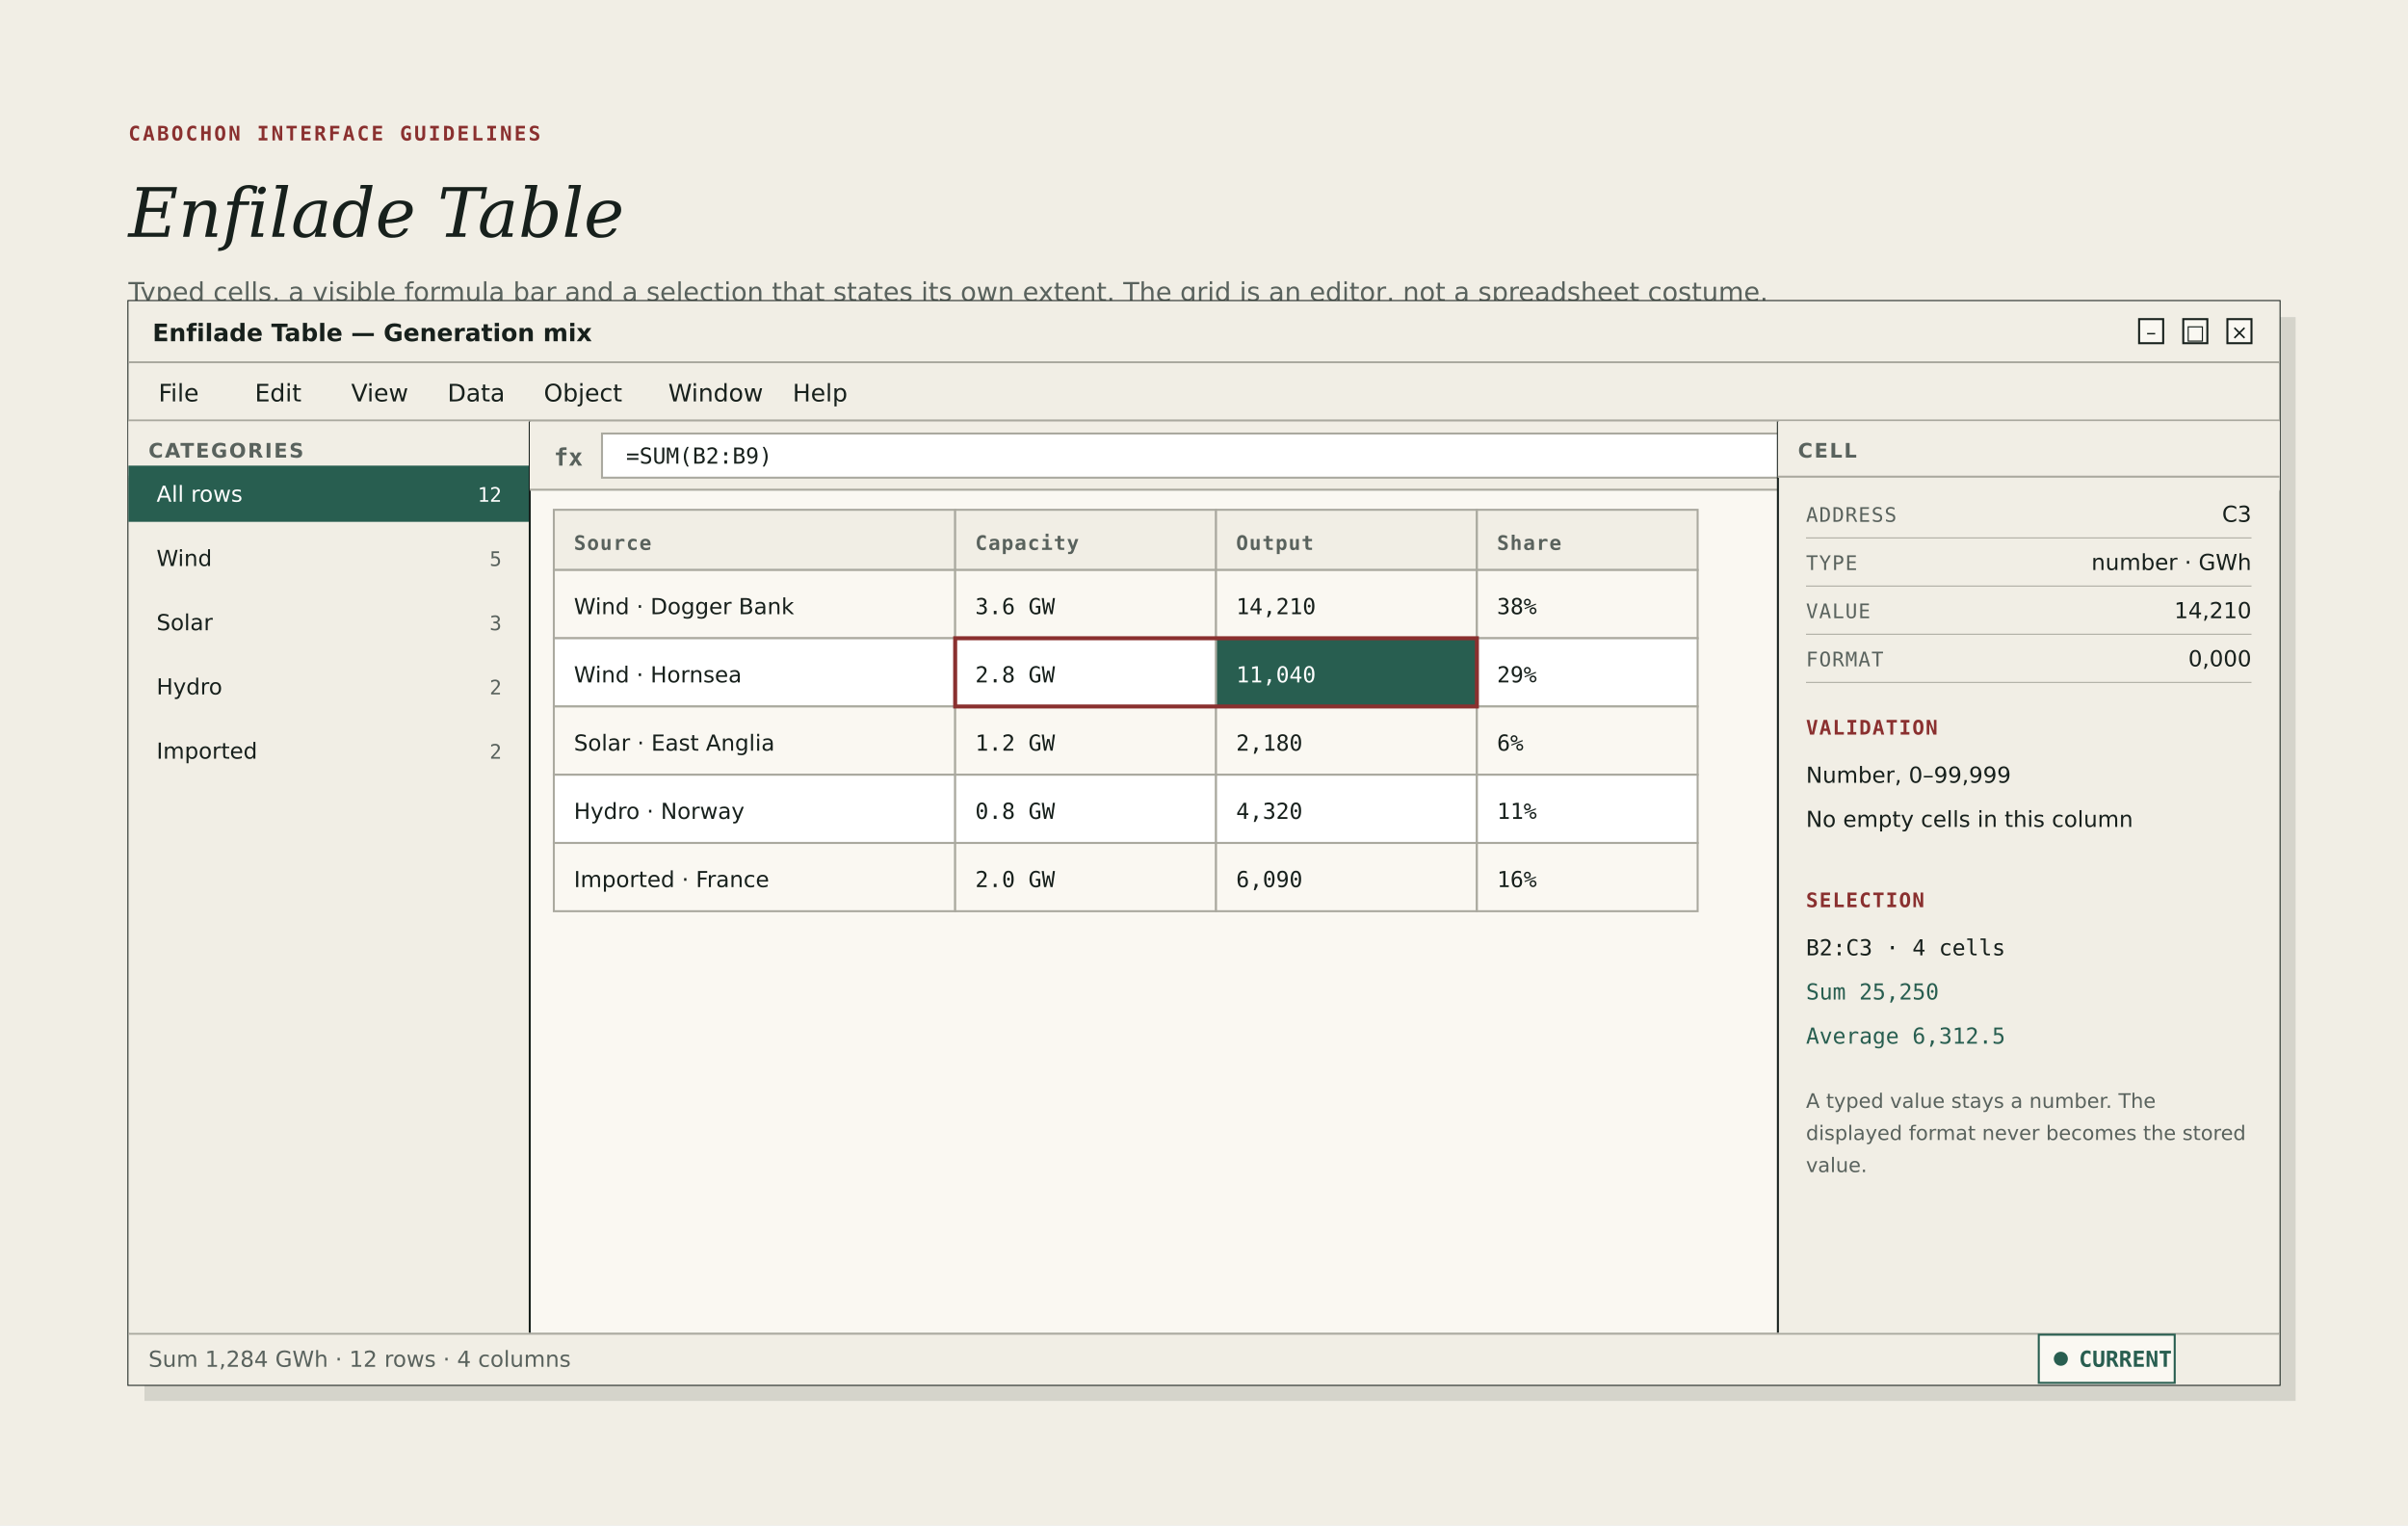
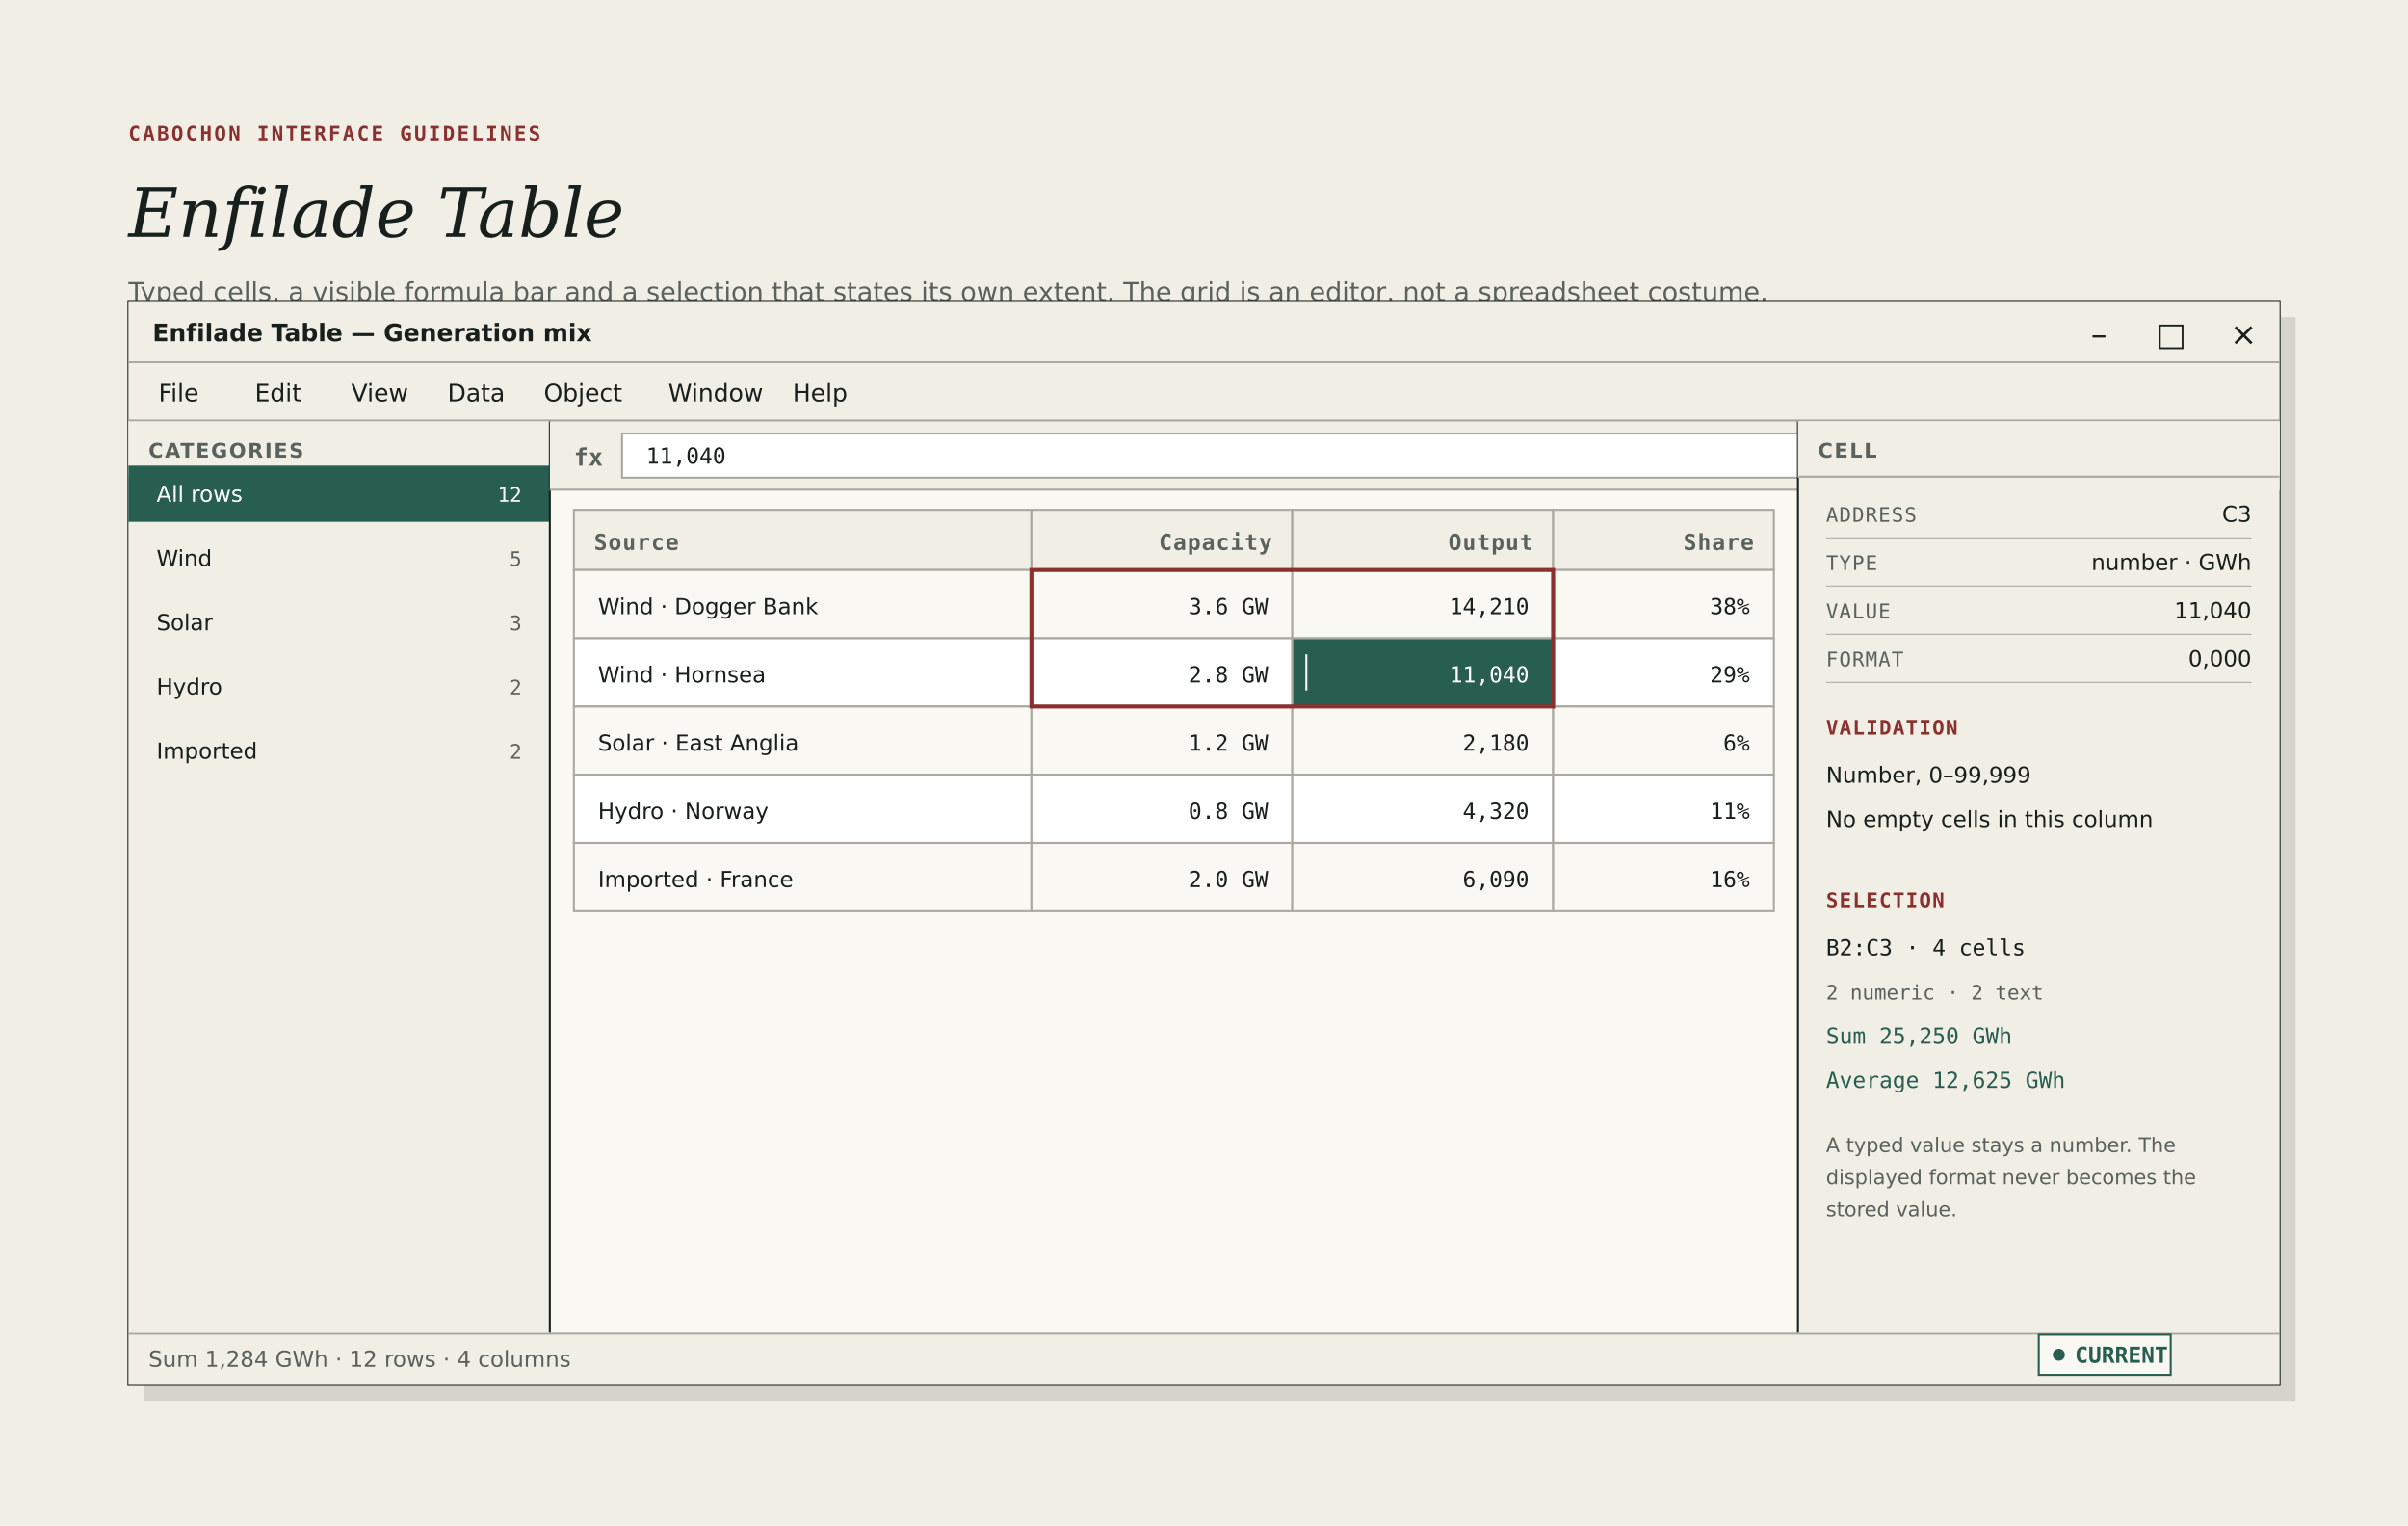
<svg xmlns="http://www.w3.org/2000/svg" viewBox="0 0 1200 760" width="1200" height="760" role="img" aria-labelledby="title desc">
  <rect width="1200" height="760" fill="#F1EEE5" />
  <text x="64" y="70" fill="#8A302F" font-family="'DejaVu Sans Mono', 'Liberation Mono', monospace" font-size="10" font-weight="bold" text-anchor="start" font-style="normal" letter-spacing="1.1">CABOCHON INTERFACE GUIDELINES</text>
  <text x="64" y="118" fill="#17201C" font-family="Georgia, 'DejaVu Serif', 'Times New Roman', serif" font-size="34" font-weight="normal" text-anchor="start" font-style="italic">Enfilade Table</text>
  <text x="64" y="150" fill="#59625D" font-family="'DejaVu Sans', 'Liberation Sans', Arial, sans-serif" font-size="13" font-weight="normal" text-anchor="start" font-style="normal">Typed cells, a visible formula bar and a selection that states its own extent. The grid is an editor, not a spreadsheet costume.</text>
  <rect x="72" y="158" width="1072" height="540" fill="#17201C20" stroke-width="1" rx="0" />
  <rect x="64" y="150" width="1072" height="540" fill="#FAF8F2" stroke="#17201C" stroke-width="1" rx="0" />
  <rect x="64" y="150" width="1072" height="31" fill="#F1EEE5" stroke-width="1" rx="0" />
  <line x1="64" y1="180.5" x2="1136" y2="180.5" stroke="#AAA99F" stroke-width="1" />
  <text x="76" y="170" fill="#17201C" font-family="'DejaVu Sans', 'Liberation Sans', Arial, sans-serif" font-size="12" font-weight="bold" text-anchor="start" font-style="normal">Enfilade Table — Generation mix</text>
-   <rect x="1066" y="159" width="12" height="12" fill="#FAF8F2" stroke="#17201C" stroke-width="1" rx="0" />
-   <text x="1072" y="169" fill="#17201C" font-family="'DejaVu Sans', 'Liberation Sans', Arial, sans-serif" font-size="10" font-weight="normal" text-anchor="middle" font-style="normal">–</text>
-   <rect x="1088" y="159" width="12" height="12" fill="#FAF8F2" stroke="#17201C" stroke-width="1" rx="0" />
-   <text x="1094" y="169" fill="#17201C" font-family="'DejaVu Sans', 'Liberation Sans', Arial, sans-serif" font-size="10" font-weight="normal" text-anchor="middle" font-style="normal">□</text>
-   <rect x="1110" y="159" width="12" height="12" fill="#FAF8F2" stroke="#17201C" stroke-width="1" rx="0" />
-   <text x="1116" y="169" fill="#17201C" font-family="'DejaVu Sans', 'Liberation Sans', Arial, sans-serif" font-size="10" font-weight="normal" text-anchor="middle" font-style="normal">×</text>
+   <text x="1046" y="172" fill="#17201C" font-family="'DejaVu Sans', 'Liberation Sans', Arial, sans-serif" font-size="16" font-weight="normal" text-anchor="middle" font-style="normal">–</text>
+   <text x="1082" y="172" fill="#17201C" font-family="'DejaVu Sans', 'Liberation Sans', Arial, sans-serif" font-size="16" font-weight="normal" text-anchor="middle" font-style="normal">□</text>
+   <text x="1118" y="172" fill="#17201C" font-family="'DejaVu Sans', 'Liberation Sans', Arial, sans-serif" font-size="16" font-weight="normal" text-anchor="middle" font-style="normal">×</text>
  <rect x="64" y="181" width="1072" height="29" fill="#F1EEE5" stroke-width="1" rx="0" />
  <line x1="64" y1="209.5" x2="1136" y2="209.5" stroke="#AAA99F" stroke-width="1" />
  <text x="79" y="200" fill="#17201C" font-family="'DejaVu Sans', 'Liberation Sans', Arial, sans-serif" font-size="12" font-weight="normal" text-anchor="start" font-style="normal">File</text>
  <text x="127" y="200" fill="#17201C" font-family="'DejaVu Sans', 'Liberation Sans', Arial, sans-serif" font-size="12" font-weight="normal" text-anchor="start" font-style="normal">Edit</text>
  <text x="175" y="200" fill="#17201C" font-family="'DejaVu Sans', 'Liberation Sans', Arial, sans-serif" font-size="12" font-weight="normal" text-anchor="start" font-style="normal">View</text>
  <text x="223" y="200" fill="#17201C" font-family="'DejaVu Sans', 'Liberation Sans', Arial, sans-serif" font-size="12" font-weight="normal" text-anchor="start" font-style="normal">Data</text>
  <text x="271" y="200" fill="#17201C" font-family="'DejaVu Sans', 'Liberation Sans', Arial, sans-serif" font-size="12" font-weight="normal" text-anchor="start" font-style="normal">Object</text>
  <text x="333" y="200" fill="#17201C" font-family="'DejaVu Sans', 'Liberation Sans', Arial, sans-serif" font-size="12" font-weight="normal" text-anchor="start" font-style="normal">Window</text>
  <text x="395" y="200" fill="#17201C" font-family="'DejaVu Sans', 'Liberation Sans', Arial, sans-serif" font-size="12" font-weight="normal" text-anchor="start" font-style="normal">Help</text>
  <line x1="64" y1="210" x2="1136" y2="210" stroke="#AAA99F" stroke-width="1" />
  <rect x="64" y="664" width="1072" height="26" fill="#F1EEE5" stroke-width="1" rx="0" />
  <line x1="64" y1="664.5" x2="1136" y2="664.5" stroke="#AAA99F" stroke-width="1" />
  <text x="74" y="681" fill="#59625D" font-family="'DejaVu Sans', 'Liberation Sans', Arial, sans-serif" font-size="11" font-weight="normal" text-anchor="start" font-style="normal">Sum 1,284 GWh · 12 rows · 4 columns</text>
-   <rect x="1016" y="665" width="67.74" height="24" fill="#FAF8F2" stroke="#285E50" stroke-width="1" rx="0" />
-   <circle cx="1027" cy="677" r="3.5" fill="#285E50" stroke-width="1" />
-   <text x="1036" y="681" fill="#285E50" font-family="'DejaVu Sans Mono', 'Liberation Mono', monospace" font-size="11" font-weight="bold" text-anchor="start" font-style="normal">CURRENT</text>
-   <rect x="64" y="210" width="200" height="454" fill="#F1EEE5" stroke-width="1" rx="0" />
-   <rect x="64" y="210" width="200" height="28" fill="#F1EEE5" stroke-width="1" rx="0" />
-   <line x1="64" y1="237.5" x2="264" y2="237.5" stroke="#AAA99F" stroke-width="1" />
+   <rect x="1016" y="665" width="65.74" height="20" fill="#FAF8F2" stroke="#285E50" stroke-width="1" rx="0" />
+   <circle cx="1026" cy="675" r="3" fill="#285E50" stroke-width="1" />
+   <text x="1034" y="679" fill="#285E50" font-family="'DejaVu Sans Mono', 'Liberation Mono', monospace" font-size="11" font-weight="bold" text-anchor="start" font-style="normal">CURRENT</text>
+   <rect x="64" y="210" width="210" height="454" fill="#F1EEE5" stroke-width="1" rx="0" />
+   <rect x="64" y="210" width="210" height="28" fill="#F1EEE5" stroke-width="1" rx="0" />
+   <line x1="64" y1="237.5" x2="274" y2="237.5" stroke="#AAA99F" stroke-width="1" />
  <text x="74" y="228" fill="#59625D" font-family="'DejaVu Sans', 'Liberation Sans', Arial, sans-serif" font-size="10" font-weight="bold" text-anchor="start" font-style="normal" letter-spacing="0.8">CATEGORIES</text>
-   <rect x="64" y="232" width="200" height="28" fill="#285E50" stroke-width="1" rx="0" />
+   <rect x="64" y="232" width="210" height="28" fill="#285E50" stroke-width="1" rx="0" />
  <text x="78" y="250" fill="#FFFFFF" font-family="'DejaVu Sans', 'Liberation Sans', Arial, sans-serif" font-size="11" font-weight="normal" text-anchor="start" font-style="normal">All rows</text>
-   <text x="250" y="250" fill="#FFFFFF" font-family="'DejaVu Sans Mono', 'Liberation Mono', monospace" font-size="10" font-weight="normal" text-anchor="end" font-style="normal">12</text>
+   <text x="260" y="250" fill="#FFFFFF" font-family="'DejaVu Sans Mono', 'Liberation Mono', monospace" font-size="10" font-weight="normal" text-anchor="end" font-style="normal">12</text>
  <text x="78" y="282" fill="#17201C" font-family="'DejaVu Sans', 'Liberation Sans', Arial, sans-serif" font-size="11" font-weight="normal" text-anchor="start" font-style="normal">Wind</text>
-   <text x="250" y="282" fill="#59625D" font-family="'DejaVu Sans Mono', 'Liberation Mono', monospace" font-size="10" font-weight="normal" text-anchor="end" font-style="normal">5</text>
+   <text x="260" y="282" fill="#59625D" font-family="'DejaVu Sans Mono', 'Liberation Mono', monospace" font-size="10" font-weight="normal" text-anchor="end" font-style="normal">5</text>
  <text x="78" y="314" fill="#17201C" font-family="'DejaVu Sans', 'Liberation Sans', Arial, sans-serif" font-size="11" font-weight="normal" text-anchor="start" font-style="normal">Solar</text>
-   <text x="250" y="314" fill="#59625D" font-family="'DejaVu Sans Mono', 'Liberation Mono', monospace" font-size="10" font-weight="normal" text-anchor="end" font-style="normal">3</text>
+   <text x="260" y="314" fill="#59625D" font-family="'DejaVu Sans Mono', 'Liberation Mono', monospace" font-size="10" font-weight="normal" text-anchor="end" font-style="normal">3</text>
  <text x="78" y="346" fill="#17201C" font-family="'DejaVu Sans', 'Liberation Sans', Arial, sans-serif" font-size="11" font-weight="normal" text-anchor="start" font-style="normal">Hydro</text>
-   <text x="250" y="346" fill="#59625D" font-family="'DejaVu Sans Mono', 'Liberation Mono', monospace" font-size="10" font-weight="normal" text-anchor="end" font-style="normal">2</text>
+   <text x="260" y="346" fill="#59625D" font-family="'DejaVu Sans Mono', 'Liberation Mono', monospace" font-size="10" font-weight="normal" text-anchor="end" font-style="normal">2</text>
  <text x="78" y="378" fill="#17201C" font-family="'DejaVu Sans', 'Liberation Sans', Arial, sans-serif" font-size="11" font-weight="normal" text-anchor="start" font-style="normal">Imported</text>
-   <text x="250" y="378" fill="#59625D" font-family="'DejaVu Sans Mono', 'Liberation Mono', monospace" font-size="10" font-weight="normal" text-anchor="end" font-style="normal">2</text>
-   <line x1="264" y1="210" x2="264" y2="664" stroke="#17201C" stroke-width="1" />
-   <rect x="264" y="210" width="872" height="34" fill="#F1EEE5" stroke-width="1" rx="0" />
-   <line x1="264" y1="244" x2="1136" y2="244" stroke="#AAA99F" stroke-width="1" />
-   <text x="276" y="232" fill="#59625D" font-family="'DejaVu Sans Mono', 'Liberation Mono', monospace" font-size="12" font-weight="bold" text-anchor="start" font-style="normal">fx</text>
-   <rect x="300" y="216" width="824" height="22" fill="#FFFFFF" stroke="#AAA99F" stroke-width="1" rx="0" />
-   <text x="312" y="231" fill="#17201C" font-family="'DejaVu Sans Mono', 'Liberation Mono', monospace" font-size="11" font-weight="normal" text-anchor="start" font-style="normal">=SUM(B2:B9)</text>
-   <rect x="276" y="254" width="200" height="30" fill="#F1EEE5" stroke="#AAA99F" stroke-width="1" rx="0" />
-   <text x="286" y="274" fill="#59625D" font-family="'DejaVu Sans Mono', 'Liberation Mono', monospace" font-size="10" font-weight="bold" text-anchor="start" font-style="normal" letter-spacing="0.5">Source</text>
-   <rect x="476" y="254" width="130" height="30" fill="#F1EEE5" stroke="#AAA99F" stroke-width="1" rx="0" />
-   <text x="486" y="274" fill="#59625D" font-family="'DejaVu Sans Mono', 'Liberation Mono', monospace" font-size="10" font-weight="bold" text-anchor="start" font-style="normal" letter-spacing="0.5">Capacity</text>
-   <rect x="606" y="254" width="130" height="30" fill="#F1EEE5" stroke="#AAA99F" stroke-width="1" rx="0" />
-   <text x="616" y="274" fill="#59625D" font-family="'DejaVu Sans Mono', 'Liberation Mono', monospace" font-size="10" font-weight="bold" text-anchor="start" font-style="normal" letter-spacing="0.5">Output</text>
-   <rect x="736" y="254" width="110" height="30" fill="#F1EEE5" stroke="#AAA99F" stroke-width="1" rx="0" />
-   <text x="746" y="274" fill="#59625D" font-family="'DejaVu Sans Mono', 'Liberation Mono', monospace" font-size="10" font-weight="bold" text-anchor="start" font-style="normal" letter-spacing="0.5">Share</text>
-   <rect x="276" y="284" width="200" height="34" fill="#FAF8F2" stroke="#AAA99F" stroke-width="1" rx="0" />
-   <text x="286" y="306" fill="#17201C" font-family="'DejaVu Sans', 'Liberation Sans', Arial, sans-serif" font-size="11" font-weight="normal" text-anchor="start" font-style="normal">Wind · Dogger Bank</text>
-   <rect x="476" y="284" width="130" height="34" fill="#FAF8F2" stroke="#AAA99F" stroke-width="1" rx="0" />
-   <text x="486" y="306" fill="#17201C" font-family="'DejaVu Sans Mono', 'Liberation Mono', monospace" font-size="11" font-weight="normal" text-anchor="start" font-style="normal">3.6 GW</text>
-   <rect x="606" y="284" width="130" height="34" fill="#FAF8F2" stroke="#AAA99F" stroke-width="1" rx="0" />
-   <text x="616" y="306" fill="#17201C" font-family="'DejaVu Sans Mono', 'Liberation Mono', monospace" font-size="11" font-weight="normal" text-anchor="start" font-style="normal">14,210</text>
-   <rect x="736" y="284" width="110" height="34" fill="#FAF8F2" stroke="#AAA99F" stroke-width="1" rx="0" />
-   <text x="746" y="306" fill="#17201C" font-family="'DejaVu Sans Mono', 'Liberation Mono', monospace" font-size="11" font-weight="normal" text-anchor="start" font-style="normal">38%</text>
-   <rect x="276" y="318" width="200" height="34" fill="#FFFFFF" stroke="#AAA99F" stroke-width="1" rx="0" />
-   <text x="286" y="340" fill="#17201C" font-family="'DejaVu Sans', 'Liberation Sans', Arial, sans-serif" font-size="11" font-weight="normal" text-anchor="start" font-style="normal">Wind · Hornsea</text>
-   <rect x="476" y="318" width="130" height="34" fill="#FFFFFF" stroke="#AAA99F" stroke-width="1" rx="0" />
-   <text x="486" y="340" fill="#17201C" font-family="'DejaVu Sans Mono', 'Liberation Mono', monospace" font-size="11" font-weight="normal" text-anchor="start" font-style="normal">2.8 GW</text>
-   <rect x="606" y="318" width="130" height="34" fill="#285E50" stroke="#AAA99F" stroke-width="1" rx="0" />
-   <text x="616" y="340" fill="#FFFFFF" font-family="'DejaVu Sans Mono', 'Liberation Mono', monospace" font-size="11" font-weight="normal" text-anchor="start" font-style="normal">11,040</text>
-   <rect x="736" y="318" width="110" height="34" fill="#FFFFFF" stroke="#AAA99F" stroke-width="1" rx="0" />
-   <text x="746" y="340" fill="#17201C" font-family="'DejaVu Sans Mono', 'Liberation Mono', monospace" font-size="11" font-weight="normal" text-anchor="start" font-style="normal">29%</text>
-   <rect x="276" y="352" width="200" height="34" fill="#FAF8F2" stroke="#AAA99F" stroke-width="1" rx="0" />
-   <text x="286" y="374" fill="#17201C" font-family="'DejaVu Sans', 'Liberation Sans', Arial, sans-serif" font-size="11" font-weight="normal" text-anchor="start" font-style="normal">Solar · East Anglia</text>
-   <rect x="476" y="352" width="130" height="34" fill="#FAF8F2" stroke="#AAA99F" stroke-width="1" rx="0" />
-   <text x="486" y="374" fill="#17201C" font-family="'DejaVu Sans Mono', 'Liberation Mono', monospace" font-size="11" font-weight="normal" text-anchor="start" font-style="normal">1.2 GW</text>
-   <rect x="606" y="352" width="130" height="34" fill="#FAF8F2" stroke="#AAA99F" stroke-width="1" rx="0" />
-   <text x="616" y="374" fill="#17201C" font-family="'DejaVu Sans Mono', 'Liberation Mono', monospace" font-size="11" font-weight="normal" text-anchor="start" font-style="normal">2,180</text>
-   <rect x="736" y="352" width="110" height="34" fill="#FAF8F2" stroke="#AAA99F" stroke-width="1" rx="0" />
-   <text x="746" y="374" fill="#17201C" font-family="'DejaVu Sans Mono', 'Liberation Mono', monospace" font-size="11" font-weight="normal" text-anchor="start" font-style="normal">6%</text>
-   <rect x="276" y="386" width="200" height="34" fill="#FFFFFF" stroke="#AAA99F" stroke-width="1" rx="0" />
-   <text x="286" y="408" fill="#17201C" font-family="'DejaVu Sans', 'Liberation Sans', Arial, sans-serif" font-size="11" font-weight="normal" text-anchor="start" font-style="normal">Hydro · Norway</text>
-   <rect x="476" y="386" width="130" height="34" fill="#FFFFFF" stroke="#AAA99F" stroke-width="1" rx="0" />
-   <text x="486" y="408" fill="#17201C" font-family="'DejaVu Sans Mono', 'Liberation Mono', monospace" font-size="11" font-weight="normal" text-anchor="start" font-style="normal">0.8 GW</text>
-   <rect x="606" y="386" width="130" height="34" fill="#FFFFFF" stroke="#AAA99F" stroke-width="1" rx="0" />
-   <text x="616" y="408" fill="#17201C" font-family="'DejaVu Sans Mono', 'Liberation Mono', monospace" font-size="11" font-weight="normal" text-anchor="start" font-style="normal">4,320</text>
-   <rect x="736" y="386" width="110" height="34" fill="#FFFFFF" stroke="#AAA99F" stroke-width="1" rx="0" />
-   <text x="746" y="408" fill="#17201C" font-family="'DejaVu Sans Mono', 'Liberation Mono', monospace" font-size="11" font-weight="normal" text-anchor="start" font-style="normal">11%</text>
-   <rect x="276" y="420" width="200" height="34" fill="#FAF8F2" stroke="#AAA99F" stroke-width="1" rx="0" />
-   <text x="286" y="442" fill="#17201C" font-family="'DejaVu Sans', 'Liberation Sans', Arial, sans-serif" font-size="11" font-weight="normal" text-anchor="start" font-style="normal">Imported · France</text>
-   <rect x="476" y="420" width="130" height="34" fill="#FAF8F2" stroke="#AAA99F" stroke-width="1" rx="0" />
-   <text x="486" y="442" fill="#17201C" font-family="'DejaVu Sans Mono', 'Liberation Mono', monospace" font-size="11" font-weight="normal" text-anchor="start" font-style="normal">2.0 GW</text>
-   <rect x="606" y="420" width="130" height="34" fill="#FAF8F2" stroke="#AAA99F" stroke-width="1" rx="0" />
-   <text x="616" y="442" fill="#17201C" font-family="'DejaVu Sans Mono', 'Liberation Mono', monospace" font-size="11" font-weight="normal" text-anchor="start" font-style="normal">6,090</text>
-   <rect x="736" y="420" width="110" height="34" fill="#FAF8F2" stroke="#AAA99F" stroke-width="1" rx="0" />
-   <text x="746" y="442" fill="#17201C" font-family="'DejaVu Sans Mono', 'Liberation Mono', monospace" font-size="11" font-weight="normal" text-anchor="start" font-style="normal">16%</text>
-   <rect x="476" y="318" width="260" height="34" fill="none" stroke="#8A302F" stroke-width="2" rx="0" />
-   <rect x="886" y="210" width="250" height="454" fill="#F1EEE5" stroke-width="1" rx="0" />
-   <line x1="886" y1="210" x2="886" y2="664" stroke="#17201C" stroke-width="1" />
-   <rect x="886" y="210" width="250" height="28" fill="#F1EEE5" stroke-width="1" rx="0" />
-   <line x1="886" y1="237.5" x2="1136" y2="237.5" stroke="#AAA99F" stroke-width="1" />
-   <text x="896" y="228" fill="#59625D" font-family="'DejaVu Sans', 'Liberation Sans', Arial, sans-serif" font-size="10" font-weight="bold" text-anchor="start" font-style="normal" letter-spacing="0.8">CELL</text>
-   <text x="900" y="260" fill="#59625D" font-family="'DejaVu Sans Mono', 'Liberation Mono', monospace" font-size="10" font-weight="normal" text-anchor="start" font-style="normal" letter-spacing="0.5">ADDRESS</text>
+   <text x="260" y="378" fill="#59625D" font-family="'DejaVu Sans Mono', 'Liberation Mono', monospace" font-size="10" font-weight="normal" text-anchor="end" font-style="normal">2</text>
+   <line x1="274" y1="210" x2="274" y2="664" stroke="#17201C" stroke-width="1" />
+   <rect x="274" y="210" width="862" height="34" fill="#F1EEE5" stroke-width="1" rx="0" />
+   <line x1="274" y1="244" x2="1136" y2="244" stroke="#AAA99F" stroke-width="1" />
+   <text x="286" y="232" fill="#59625D" font-family="'DejaVu Sans Mono', 'Liberation Mono', monospace" font-size="12" font-weight="bold" text-anchor="start" font-style="normal">fx</text>
+   <rect x="310" y="216" width="814" height="22" fill="#FFFFFF" stroke="#AAA99F" stroke-width="1" rx="0" />
+   <text x="322" y="231" fill="#17201C" font-family="'DejaVu Sans Mono', 'Liberation Mono', monospace" font-size="11" font-weight="normal" text-anchor="start" font-style="normal">11,040</text>
+   <rect x="286" y="254" width="228" height="30" fill="#F1EEE5" stroke="#AAA99F" stroke-width="1" rx="0" />
+   <text x="296" y="274" fill="#59625D" font-family="'DejaVu Sans Mono', 'Liberation Mono', monospace" font-size="11" font-weight="bold" text-anchor="start" font-style="normal" letter-spacing="0.5">Source</text>
+   <rect x="514" y="254" width="130" height="30" fill="#F1EEE5" stroke="#AAA99F" stroke-width="1" rx="0" />
+   <text x="634" y="274" fill="#59625D" font-family="'DejaVu Sans Mono', 'Liberation Mono', monospace" font-size="11" font-weight="bold" text-anchor="end" font-style="normal" letter-spacing="0.5">Capacity</text>
+   <rect x="644" y="254" width="130" height="30" fill="#F1EEE5" stroke="#AAA99F" stroke-width="1" rx="0" />
+   <text x="764" y="274" fill="#59625D" font-family="'DejaVu Sans Mono', 'Liberation Mono', monospace" font-size="11" font-weight="bold" text-anchor="end" font-style="normal" letter-spacing="0.5">Output</text>
+   <rect x="774" y="254" width="110" height="30" fill="#F1EEE5" stroke="#AAA99F" stroke-width="1" rx="0" />
+   <text x="874" y="274" fill="#59625D" font-family="'DejaVu Sans Mono', 'Liberation Mono', monospace" font-size="11" font-weight="bold" text-anchor="end" font-style="normal" letter-spacing="0.5">Share</text>
+   <rect x="286" y="284" width="228" height="34" fill="#FAF8F2" stroke="#AAA99F" stroke-width="1" rx="0" />
+   <text x="298" y="306" fill="#17201C" font-family="'DejaVu Sans', 'Liberation Sans', Arial, sans-serif" font-size="11" font-weight="normal" text-anchor="start" font-style="normal">Wind · Dogger Bank</text>
+   <rect x="514" y="284" width="130" height="34" fill="#FAF8F2" stroke="#AAA99F" stroke-width="1" rx="0" />
+   <text x="632" y="306" fill="#17201C" font-family="'DejaVu Sans Mono', 'Liberation Mono', monospace" font-size="11" font-weight="normal" text-anchor="end" font-style="normal">3.6 GW</text>
+   <rect x="644" y="284" width="130" height="34" fill="#FAF8F2" stroke="#AAA99F" stroke-width="1" rx="0" />
+   <text x="762" y="306" fill="#17201C" font-family="'DejaVu Sans Mono', 'Liberation Mono', monospace" font-size="11" font-weight="normal" text-anchor="end" font-style="normal">14,210</text>
+   <rect x="774" y="284" width="110" height="34" fill="#FAF8F2" stroke="#AAA99F" stroke-width="1" rx="0" />
+   <text x="872" y="306" fill="#17201C" font-family="'DejaVu Sans Mono', 'Liberation Mono', monospace" font-size="11" font-weight="normal" text-anchor="end" font-style="normal">38%</text>
+   <rect x="286" y="318" width="228" height="34" fill="#FFFFFF" stroke="#AAA99F" stroke-width="1" rx="0" />
+   <text x="298" y="340" fill="#17201C" font-family="'DejaVu Sans', 'Liberation Sans', Arial, sans-serif" font-size="11" font-weight="normal" text-anchor="start" font-style="normal">Wind · Hornsea</text>
+   <rect x="514" y="318" width="130" height="34" fill="#FFFFFF" stroke="#AAA99F" stroke-width="1" rx="0" />
+   <text x="632" y="340" fill="#17201C" font-family="'DejaVu Sans Mono', 'Liberation Mono', monospace" font-size="11" font-weight="normal" text-anchor="end" font-style="normal">2.8 GW</text>
+   <rect x="644" y="318" width="130" height="34" fill="#285E50" stroke="#AAA99F" stroke-width="1" rx="0" />
+   <text x="762" y="340" fill="#FFFFFF" font-family="'DejaVu Sans Mono', 'Liberation Mono', monospace" font-size="11" font-weight="normal" text-anchor="end" font-style="normal">11,040</text>
+   <rect x="774" y="318" width="110" height="34" fill="#FFFFFF" stroke="#AAA99F" stroke-width="1" rx="0" />
+   <text x="872" y="340" fill="#17201C" font-family="'DejaVu Sans Mono', 'Liberation Mono', monospace" font-size="11" font-weight="normal" text-anchor="end" font-style="normal">29%</text>
+   <rect x="286" y="352" width="228" height="34" fill="#FAF8F2" stroke="#AAA99F" stroke-width="1" rx="0" />
+   <text x="298" y="374" fill="#17201C" font-family="'DejaVu Sans', 'Liberation Sans', Arial, sans-serif" font-size="11" font-weight="normal" text-anchor="start" font-style="normal">Solar · East Anglia</text>
+   <rect x="514" y="352" width="130" height="34" fill="#FAF8F2" stroke="#AAA99F" stroke-width="1" rx="0" />
+   <text x="632" y="374" fill="#17201C" font-family="'DejaVu Sans Mono', 'Liberation Mono', monospace" font-size="11" font-weight="normal" text-anchor="end" font-style="normal">1.2 GW</text>
+   <rect x="644" y="352" width="130" height="34" fill="#FAF8F2" stroke="#AAA99F" stroke-width="1" rx="0" />
+   <text x="762" y="374" fill="#17201C" font-family="'DejaVu Sans Mono', 'Liberation Mono', monospace" font-size="11" font-weight="normal" text-anchor="end" font-style="normal">2,180</text>
+   <rect x="774" y="352" width="110" height="34" fill="#FAF8F2" stroke="#AAA99F" stroke-width="1" rx="0" />
+   <text x="872" y="374" fill="#17201C" font-family="'DejaVu Sans Mono', 'Liberation Mono', monospace" font-size="11" font-weight="normal" text-anchor="end" font-style="normal">6%</text>
+   <rect x="286" y="386" width="228" height="34" fill="#FFFFFF" stroke="#AAA99F" stroke-width="1" rx="0" />
+   <text x="298" y="408" fill="#17201C" font-family="'DejaVu Sans', 'Liberation Sans', Arial, sans-serif" font-size="11" font-weight="normal" text-anchor="start" font-style="normal">Hydro · Norway</text>
+   <rect x="514" y="386" width="130" height="34" fill="#FFFFFF" stroke="#AAA99F" stroke-width="1" rx="0" />
+   <text x="632" y="408" fill="#17201C" font-family="'DejaVu Sans Mono', 'Liberation Mono', monospace" font-size="11" font-weight="normal" text-anchor="end" font-style="normal">0.8 GW</text>
+   <rect x="644" y="386" width="130" height="34" fill="#FFFFFF" stroke="#AAA99F" stroke-width="1" rx="0" />
+   <text x="762" y="408" fill="#17201C" font-family="'DejaVu Sans Mono', 'Liberation Mono', monospace" font-size="11" font-weight="normal" text-anchor="end" font-style="normal">4,320</text>
+   <rect x="774" y="386" width="110" height="34" fill="#FFFFFF" stroke="#AAA99F" stroke-width="1" rx="0" />
+   <text x="872" y="408" fill="#17201C" font-family="'DejaVu Sans Mono', 'Liberation Mono', monospace" font-size="11" font-weight="normal" text-anchor="end" font-style="normal">11%</text>
+   <rect x="286" y="420" width="228" height="34" fill="#FAF8F2" stroke="#AAA99F" stroke-width="1" rx="0" />
+   <text x="298" y="442" fill="#17201C" font-family="'DejaVu Sans', 'Liberation Sans', Arial, sans-serif" font-size="11" font-weight="normal" text-anchor="start" font-style="normal">Imported · France</text>
+   <rect x="514" y="420" width="130" height="34" fill="#FAF8F2" stroke="#AAA99F" stroke-width="1" rx="0" />
+   <text x="632" y="442" fill="#17201C" font-family="'DejaVu Sans Mono', 'Liberation Mono', monospace" font-size="11" font-weight="normal" text-anchor="end" font-style="normal">2.0 GW</text>
+   <rect x="644" y="420" width="130" height="34" fill="#FAF8F2" stroke="#AAA99F" stroke-width="1" rx="0" />
+   <text x="762" y="442" fill="#17201C" font-family="'DejaVu Sans Mono', 'Liberation Mono', monospace" font-size="11" font-weight="normal" text-anchor="end" font-style="normal">6,090</text>
+   <rect x="774" y="420" width="110" height="34" fill="#FAF8F2" stroke="#AAA99F" stroke-width="1" rx="0" />
+   <text x="872" y="442" fill="#17201C" font-family="'DejaVu Sans Mono', 'Liberation Mono', monospace" font-size="11" font-weight="normal" text-anchor="end" font-style="normal">16%</text>
+   <line x1="651" y1="326" x2="651" y2="344" stroke="#FFFFFF" stroke-width="1" />
+   <rect x="514" y="284" width="260" height="68" fill="none" stroke="#8A302F" stroke-width="2" rx="0" />
+   <rect x="896" y="210" width="240" height="454" fill="#F1EEE5" stroke-width="1" rx="0" />
+   <line x1="896" y1="210" x2="896" y2="664" stroke="#17201C" stroke-width="1" />
+   <rect x="896" y="210" width="240" height="28" fill="#F1EEE5" stroke-width="1" rx="0" />
+   <line x1="896" y1="237.5" x2="1136" y2="237.5" stroke="#AAA99F" stroke-width="1" />
+   <text x="906" y="228" fill="#59625D" font-family="'DejaVu Sans', 'Liberation Sans', Arial, sans-serif" font-size="10" font-weight="bold" text-anchor="start" font-style="normal" letter-spacing="0.8">CELL</text>
+   <text x="910" y="260" fill="#59625D" font-family="'DejaVu Sans Mono', 'Liberation Mono', monospace" font-size="10" font-weight="normal" text-anchor="start" font-style="normal" letter-spacing="0.5">ADDRESS</text>
  <text x="1122" y="260" fill="#17201C" font-family="'DejaVu Sans', 'Liberation Sans', Arial, sans-serif" font-size="11" font-weight="normal" text-anchor="end" font-style="normal">C3</text>
-   <line x1="900" y1="268" x2="1122" y2="268" stroke="#AAA99F" stroke-width="0.5" />
-   <text x="900" y="284" fill="#59625D" font-family="'DejaVu Sans Mono', 'Liberation Mono', monospace" font-size="10" font-weight="normal" text-anchor="start" font-style="normal" letter-spacing="0.5">TYPE</text>
+   <line x1="910" y1="268" x2="1122" y2="268" stroke="#AAA99F" stroke-width="0.5" />
+   <text x="910" y="284" fill="#59625D" font-family="'DejaVu Sans Mono', 'Liberation Mono', monospace" font-size="10" font-weight="normal" text-anchor="start" font-style="normal" letter-spacing="0.5">TYPE</text>
  <text x="1122" y="284" fill="#17201C" font-family="'DejaVu Sans', 'Liberation Sans', Arial, sans-serif" font-size="11" font-weight="normal" text-anchor="end" font-style="normal">number · GWh</text>
-   <line x1="900" y1="292" x2="1122" y2="292" stroke="#AAA99F" stroke-width="0.5" />
-   <text x="900" y="308" fill="#59625D" font-family="'DejaVu Sans Mono', 'Liberation Mono', monospace" font-size="10" font-weight="normal" text-anchor="start" font-style="normal" letter-spacing="0.5">VALUE</text>
-   <text x="1122" y="308" fill="#17201C" font-family="'DejaVu Sans', 'Liberation Sans', Arial, sans-serif" font-size="11" font-weight="normal" text-anchor="end" font-style="normal">14,210</text>
-   <line x1="900" y1="316" x2="1122" y2="316" stroke="#AAA99F" stroke-width="0.5" />
-   <text x="900" y="332" fill="#59625D" font-family="'DejaVu Sans Mono', 'Liberation Mono', monospace" font-size="10" font-weight="normal" text-anchor="start" font-style="normal" letter-spacing="0.5">FORMAT</text>
+   <line x1="910" y1="292" x2="1122" y2="292" stroke="#AAA99F" stroke-width="0.5" />
+   <text x="910" y="308" fill="#59625D" font-family="'DejaVu Sans Mono', 'Liberation Mono', monospace" font-size="10" font-weight="normal" text-anchor="start" font-style="normal" letter-spacing="0.5">VALUE</text>
+   <text x="1122" y="308" fill="#17201C" font-family="'DejaVu Sans', 'Liberation Sans', Arial, sans-serif" font-size="11" font-weight="normal" text-anchor="end" font-style="normal">11,040</text>
+   <line x1="910" y1="316" x2="1122" y2="316" stroke="#AAA99F" stroke-width="0.5" />
+   <text x="910" y="332" fill="#59625D" font-family="'DejaVu Sans Mono', 'Liberation Mono', monospace" font-size="10" font-weight="normal" text-anchor="start" font-style="normal" letter-spacing="0.5">FORMAT</text>
  <text x="1122" y="332" fill="#17201C" font-family="'DejaVu Sans', 'Liberation Sans', Arial, sans-serif" font-size="11" font-weight="normal" text-anchor="end" font-style="normal">0,000</text>
-   <line x1="900" y1="340" x2="1122" y2="340" stroke="#AAA99F" stroke-width="0.5" />
-   <text x="900" y="366" fill="#8A302F" font-family="'DejaVu Sans Mono', 'Liberation Mono', monospace" font-size="10" font-weight="bold" text-anchor="start" font-style="normal" letter-spacing="0.6">VALIDATION</text>
-   <text x="900" y="390" fill="#17201C" font-family="'DejaVu Sans', 'Liberation Sans', Arial, sans-serif" font-size="11" font-weight="normal" text-anchor="start" font-style="normal">Number, 0–99,999</text>
-   <text x="900" y="412" fill="#17201C" font-family="'DejaVu Sans', 'Liberation Sans', Arial, sans-serif" font-size="11" font-weight="normal" text-anchor="start" font-style="normal">No empty cells in this column</text>
-   <text x="900" y="452" fill="#8A302F" font-family="'DejaVu Sans Mono', 'Liberation Mono', monospace" font-size="10" font-weight="bold" text-anchor="start" font-style="normal" letter-spacing="0.6">SELECTION</text>
-   <text x="900" y="476" fill="#17201C" font-family="'DejaVu Sans Mono', 'Liberation Mono', monospace" font-size="11" font-weight="normal" text-anchor="start" font-style="normal">B2:C3 · 4 cells</text>
-   <text x="900" y="498" fill="#285E50" font-family="'DejaVu Sans Mono', 'Liberation Mono', monospace" font-size="11" font-weight="normal" text-anchor="start" font-style="normal">Sum 25,250</text>
-   <text x="900" y="520" fill="#285E50" font-family="'DejaVu Sans Mono', 'Liberation Mono', monospace" font-size="11" font-weight="normal" text-anchor="start" font-style="normal">Average 6,312.5</text>
-   <text x="900" y="552" fill="#59625D" font-family="'DejaVu Sans', 'Liberation Sans', Arial, sans-serif" font-size="10" font-weight="normal" text-anchor="start" font-style="normal">A typed value stays a number. The</text>
-   <text x="900" y="568" fill="#59625D" font-family="'DejaVu Sans', 'Liberation Sans', Arial, sans-serif" font-size="10" font-weight="normal" text-anchor="start" font-style="normal">displayed format never becomes the stored</text>
-   <text x="900" y="584" fill="#59625D" font-family="'DejaVu Sans', 'Liberation Sans', Arial, sans-serif" font-size="10" font-weight="normal" text-anchor="start" font-style="normal">value.</text>
+   <line x1="910" y1="340" x2="1122" y2="340" stroke="#AAA99F" stroke-width="0.5" />
+   <text x="910" y="366" fill="#8A302F" font-family="'DejaVu Sans Mono', 'Liberation Mono', monospace" font-size="10" font-weight="bold" text-anchor="start" font-style="normal" letter-spacing="0.6">VALIDATION</text>
+   <text x="910" y="390" fill="#17201C" font-family="'DejaVu Sans', 'Liberation Sans', Arial, sans-serif" font-size="11" font-weight="normal" text-anchor="start" font-style="normal">Number, 0–99,999</text>
+   <text x="910" y="412" fill="#17201C" font-family="'DejaVu Sans', 'Liberation Sans', Arial, sans-serif" font-size="11" font-weight="normal" text-anchor="start" font-style="normal">No empty cells in this column</text>
+   <text x="910" y="452" fill="#8A302F" font-family="'DejaVu Sans Mono', 'Liberation Mono', monospace" font-size="10" font-weight="bold" text-anchor="start" font-style="normal" letter-spacing="0.6">SELECTION</text>
+   <text x="910" y="476" fill="#17201C" font-family="'DejaVu Sans Mono', 'Liberation Mono', monospace" font-size="11" font-weight="normal" text-anchor="start" font-style="normal">B2:C3 · 4 cells</text>
+   <text x="910" y="498" fill="#59625D" font-family="'DejaVu Sans Mono', 'Liberation Mono', monospace" font-size="10" font-weight="normal" text-anchor="start" font-style="normal">2 numeric · 2 text</text>
+   <text x="910" y="520" fill="#285E50" font-family="'DejaVu Sans Mono', 'Liberation Mono', monospace" font-size="11" font-weight="normal" text-anchor="start" font-style="normal">Sum 25,250 GWh</text>
+   <text x="910" y="542" fill="#285E50" font-family="'DejaVu Sans Mono', 'Liberation Mono', monospace" font-size="11" font-weight="normal" text-anchor="start" font-style="normal">Average 12,625 GWh</text>
+   <text x="910" y="574" fill="#59625D" font-family="'DejaVu Sans', 'Liberation Sans', Arial, sans-serif" font-size="10" font-weight="normal" text-anchor="start" font-style="normal">A typed value stays a number. The</text>
+   <text x="910" y="590" fill="#59625D" font-family="'DejaVu Sans', 'Liberation Sans', Arial, sans-serif" font-size="10" font-weight="normal" text-anchor="start" font-style="normal">displayed format never becomes the</text>
+   <text x="910" y="606" fill="#59625D" font-family="'DejaVu Sans', 'Liberation Sans', Arial, sans-serif" font-size="10" font-weight="normal" text-anchor="start" font-style="normal">stored value.</text>
</svg>
